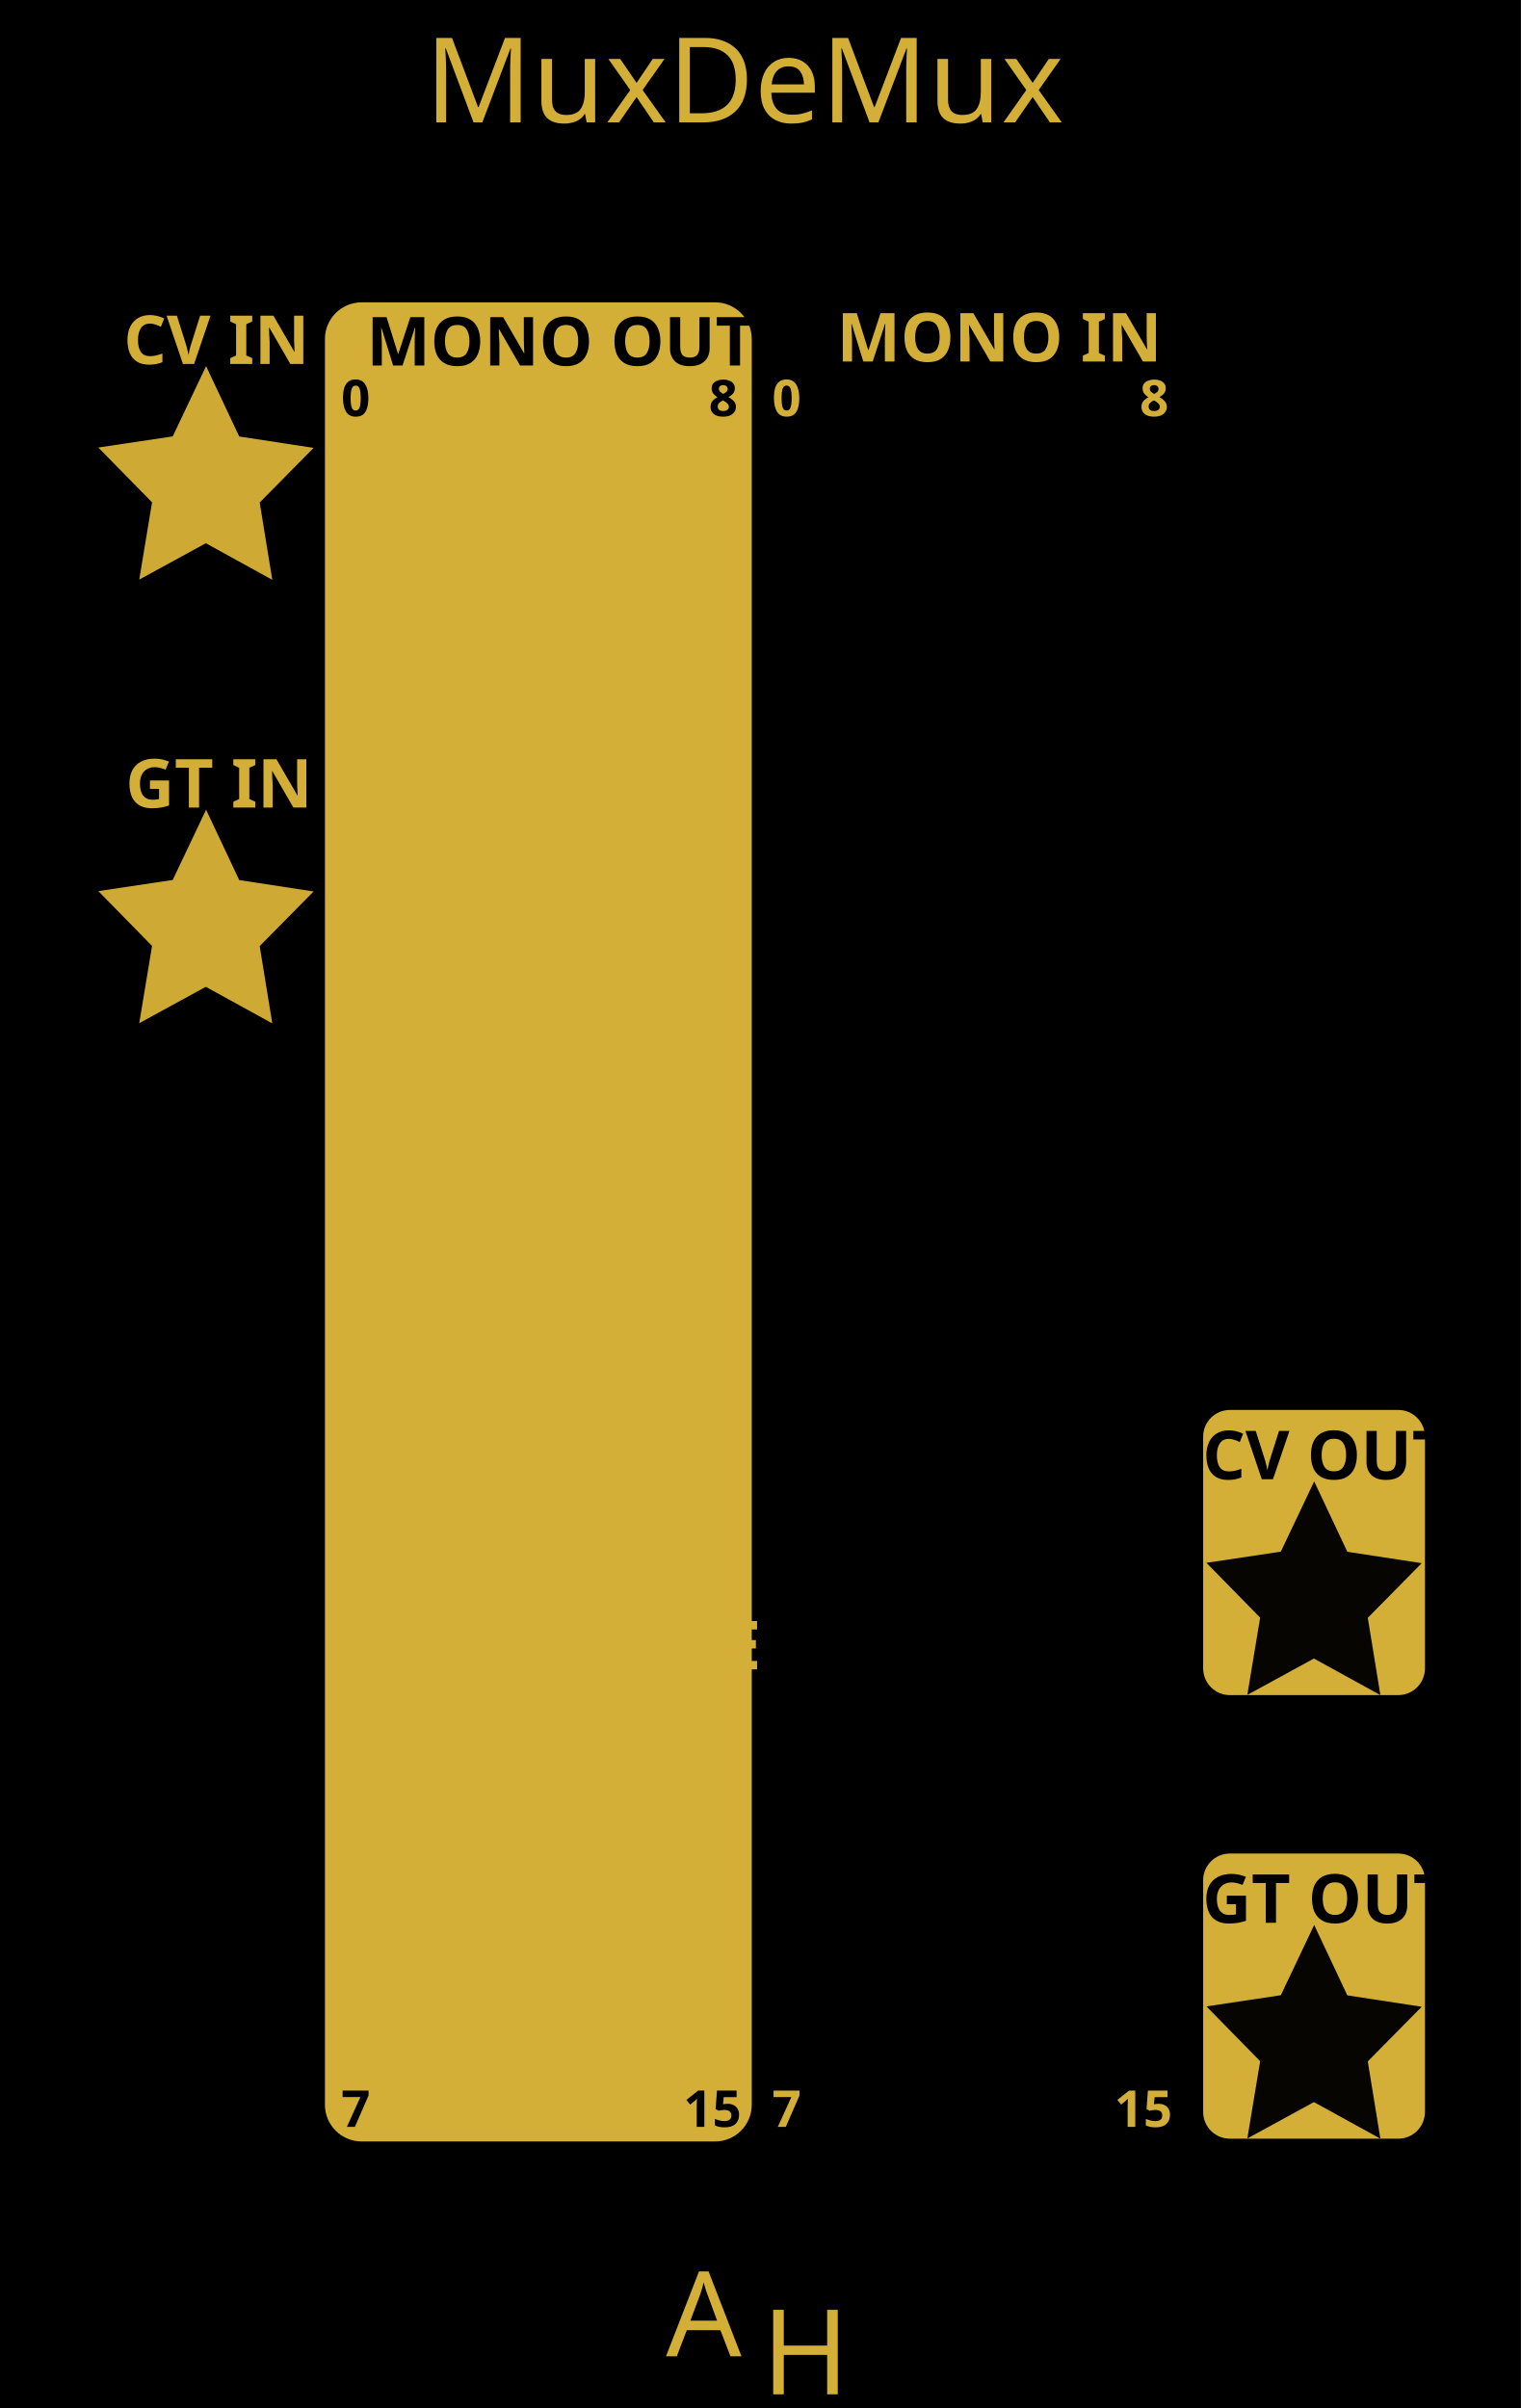
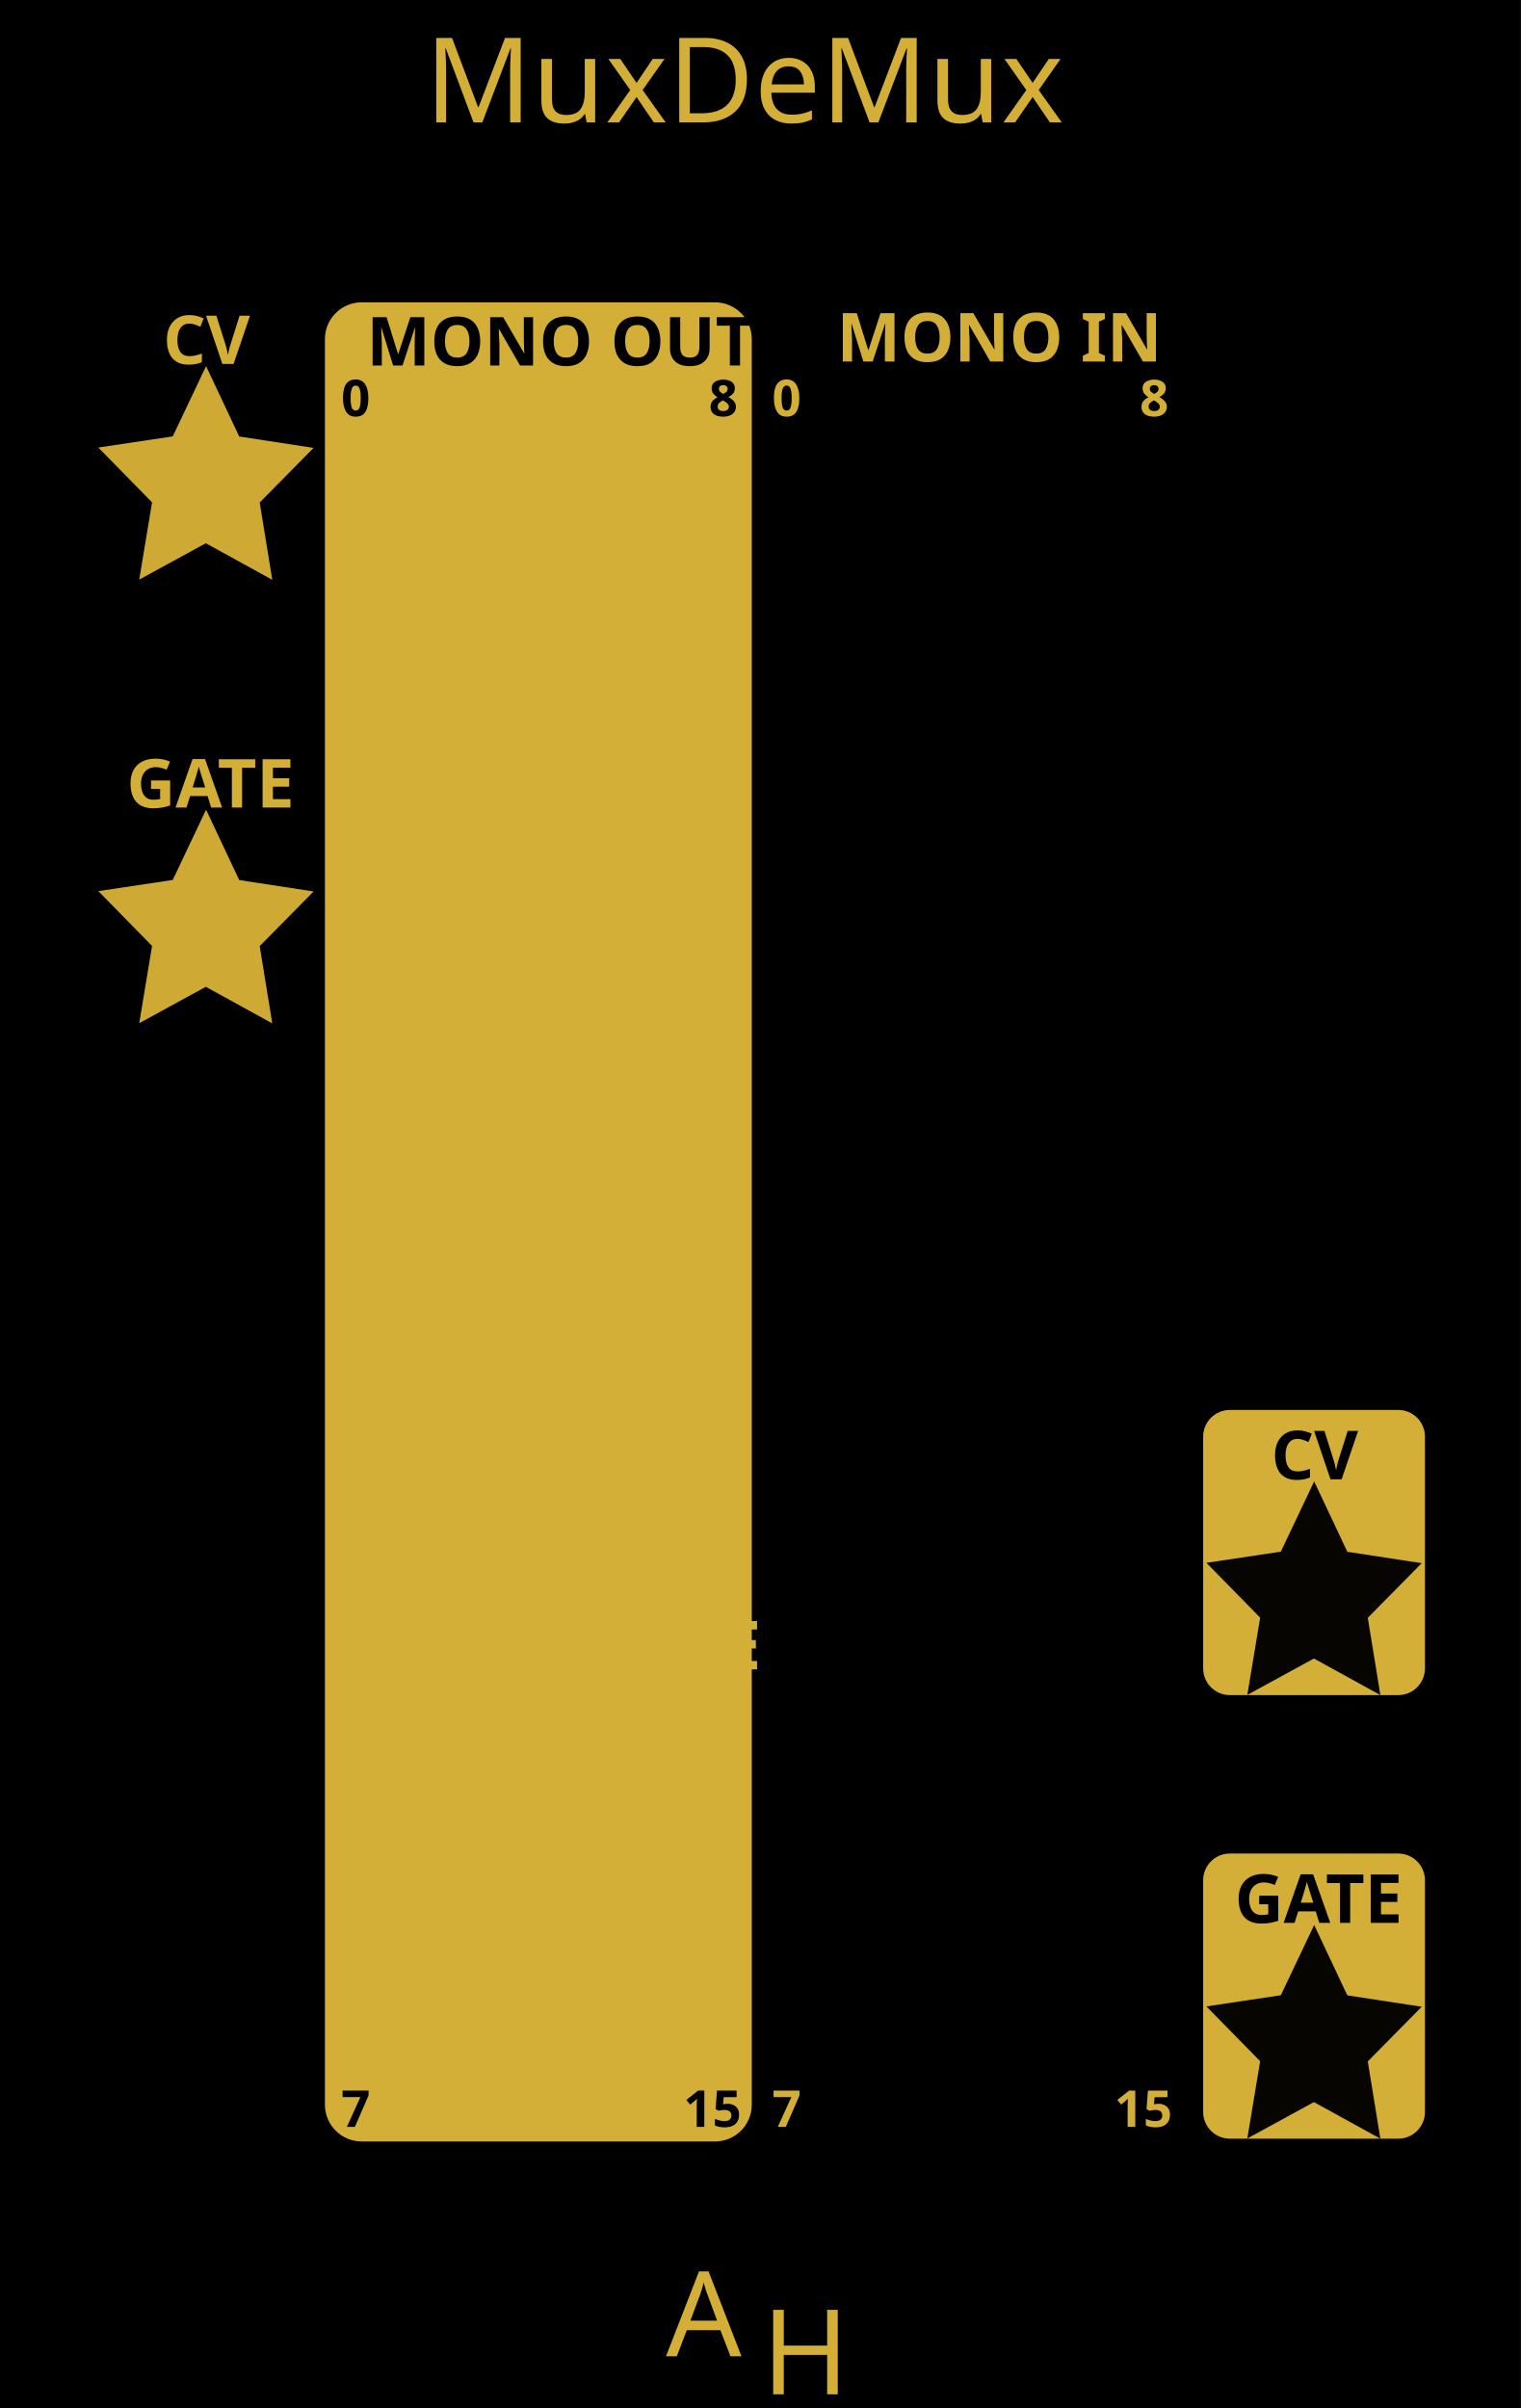
<svg xmlns="http://www.w3.org/2000/svg" xmlns:ns1="http://www.openswatchbook.org/uri/2009/osb" width="240" height="380" id="svg11791" version="1.1">
  <defs id="defs3">
    <marker orient="auto" refY="0" refX="0" id="DotM" style="overflow:visible">
      <path id="path4782" d="m -2.5,-1 c 0,2.76 -2.24,5 -5,5 -2.76,0 -5,-2.24 -5,-5 0,-2.76 2.24,-5 5,-5 2.76,0 5,2.24 5,5 z" style="fill-rule:evenodd;stroke:#000000;stroke-width:1pt" transform="matrix(0.4,0,0,0.4,2.96,0.4)" />
    </marker>
    <marker orient="auto" refY="0" refX="0" id="Arrow1Sstart" style="overflow:visible">
      <path id="path4730" d="M 0,0 5,-5 -12.5,0 5,5 Z" style="fill-rule:evenodd;stroke:#000000;stroke-width:1pt" transform="matrix(0.2,0,0,0.2,1.2,0)" />
    </marker>
    <marker orient="auto" refY="0" refX="0" id="Arrow2Mend" style="overflow:visible">
      <path id="path5158" style="fill-rule:evenodd;stroke-width:0.625;stroke-linejoin:round" d="M 8.719,4.034 -2.207,0.016 8.719,-4.002 c -1.745,2.372 -1.735,5.617 -6e-7,8.035 z" transform="scale(-0.6)" />
    </marker>
    <marker orient="auto" refY="0" refX="0" id="Arrow2Mstart" style="overflow:visible">
      <path id="path5155" style="fill-rule:evenodd;stroke-width:0.625;stroke-linejoin:round" d="M 8.719,4.034 -2.207,0.016 8.719,-4.002 c -1.745,2.372 -1.735,5.617 -6e-7,8.035 z" transform="scale(0.6)" />
    </marker>
    <marker orient="auto" refY="0" refX="0" id="Arrow1Mstart" style="overflow:visible">
      <path id="path6730" d="M 0,0 5,-5 -12.5,0 5,5 Z" style="fill-rule:evenodd;stroke:#000000;stroke-width:1pt" transform="matrix(0.4,0,0,0.4,4,0)" />
    </marker>
    <marker orient="auto" refY="0" refX="0" id="TriangleOutM" style="overflow:visible">
      <path id="path6869" d="M 5.77,0 -2.88,5 V -5 Z" style="fill-rule:evenodd;stroke:#000000;stroke-width:1pt" transform="scale(0.4)" />
    </marker>
    <marker orient="auto" refY="0" refX="0" id="TriangleOutS" style="overflow:visible">
      <path id="path6872" d="M 5.77,0 -2.88,5 V -5 Z" style="fill-rule:evenodd;stroke:#000000;stroke-width:1pt" transform="scale(0.2)" />
    </marker>
    <marker orient="auto" refY="0" refX="0" id="SquareL" style="overflow:visible">
      <path id="path7539" d="M -5,-5 V 5 H 5 V -5 Z" style="fill-rule:evenodd;stroke:#000000;stroke-width:1pt" transform="scale(0.8)" />
    </marker>
    <marker orient="auto" refY="0" refX="0" id="Arrow1Send" style="overflow:visible">
      <path id="path6739" d="M 0,0 5,-5 -12.5,0 5,5 Z" style="fill-rule:evenodd;stroke:#000000;stroke-width:1pt" transform="matrix(-0.2,0,0,-0.2,-1.2,0)" />
    </marker>
    <marker orient="auto" refY="0" refX="0" id="Arrow1Mend" style="overflow:visible">
      <path id="path6733" d="M 0,0 5,-5 -12.5,0 5,5 Z" style="fill-rule:evenodd;stroke:#000000;stroke-width:1pt" transform="matrix(-0.4,0,0,-0.4,-4,0)" />
    </marker>
    <marker orient="auto" refY="0" refX="0" id="Arrow1Lend" style="overflow:visible">
      <path id="path6727" d="M 0,0 5,-5 -12.5,0 5,5 Z" style="fill-rule:evenodd;stroke:#000000;stroke-width:1pt" transform="matrix(-0.8,0,0,-0.8,-10,0)" />
    </marker>
    <filter height="1" width="1" y="0" x="0" id="filter3998" style="color-interpolation-filters:sRGB">
      <feConvolveMatrix order="3 3" kernelMatrix="0 1 0 0 -2 0 0 1 0" in="SourceGraphic" divisor="1" targetX="1" targetY="1" preserveAlpha="true" result="result0" bias="0" id="feConvolveMatrix4000" />
    </filter>
    <filter height="1" width="1" y="0" x="0" id="filter3286" style="color-interpolation-filters:sRGB">
      <feFlood flood-color="rgb(128,128,128)" flood-opacity="0" result="result1" id="feFlood3288" />
      <feBlend result="result2" mode="normal" in2="SourceGraphic" id="feBlend3290" />
      <feComposite k4="0" k3="0" k1="0" result="result3" operator="arithmetic" k2="1" in2="SourceGraphic" id="feComposite3292" />
      <feComposite operator="in" in2="SourceGraphic" id="feComposite3294" />
    </filter>
    <clipPath clipPathUnits="userSpaceOnUse" id="clipPath6603">
      <path d="M 402,402 H 9515 V 13631 H 402 Z" id="path6605" style="clip-rule:evenodd" />
    </clipPath>
    <clipPath clipPathUnits="userSpaceOnUse" id="clipPath6613">
      <path d="M 402,402 H 9515 V 13631 H 402 Z" id="path6615" style="clip-rule:evenodd" />
    </clipPath>
    <clipPath clipPathUnits="userSpaceOnUse" id="clipPath6619">
      <path d="M 614,402 H 9303 V 6057 H 614 Z" id="path6621" style="clip-rule:evenodd" />
    </clipPath>
    <clipPath clipPathUnits="userSpaceOnUse" id="clipPath6290">
      <path d="M 402,402 H 9515 V 13631 H 402 Z" id="path6292" style="clip-rule:evenodd" />
    </clipPath>
    <clipPath clipPathUnits="userSpaceOnUse" id="clipPath6300">
      <path d="M 402,402 H 9515 V 13631 H 402 Z" id="path6302" style="clip-rule:evenodd" />
    </clipPath>
    <clipPath clipPathUnits="userSpaceOnUse" id="clipPath6306">
      <path d="M 614,402 H 9303 V 6655 H 614 Z" id="path6308" style="clip-rule:evenodd" />
    </clipPath>
    <clipPath clipPathUnits="userSpaceOnUse" id="clipPath5977">
      <path d="M 402,402 H 9515 V 13631 H 402 Z" id="path5979" style="clip-rule:evenodd" />
    </clipPath>
    <clipPath clipPathUnits="userSpaceOnUse" id="clipPath5987">
      <path d="M 402,402 H 9515 V 13631 H 402 Z" id="path5989" style="clip-rule:evenodd" />
    </clipPath>
    <clipPath clipPathUnits="userSpaceOnUse" id="clipPath5993">
      <path d="M 614,402 H 9303 V 6645 H 614 Z" id="path5995" style="clip-rule:evenodd" />
    </clipPath>
    <clipPath clipPathUnits="userSpaceOnUse" id="clipPath5664">
      <path d="M 402,402 H 9515 V 13631 H 402 Z" id="path5666" style="clip-rule:evenodd" />
    </clipPath>
    <clipPath clipPathUnits="userSpaceOnUse" id="clipPath5674">
      <path d="M 402,402 H 9515 V 13631 H 402 Z" id="path5676" style="clip-rule:evenodd" />
    </clipPath>
    <clipPath clipPathUnits="userSpaceOnUse" id="clipPath5680">
      <path d="M 614,402 H 9303 V 6655 H 614 Z" id="path5682" style="clip-rule:evenodd" />
    </clipPath>
    <clipPath clipPathUnits="userSpaceOnUse" id="clipPath5363">
      <path d="M 402,402 H 9515 V 13631 H 402 Z" id="path5365" style="clip-rule:evenodd" />
    </clipPath>
    <clipPath clipPathUnits="userSpaceOnUse" id="clipPath5373">
      <path d="M 402,402 H 9515 V 13631 H 402 Z" id="path5375" style="clip-rule:evenodd" />
    </clipPath>
    <clipPath clipPathUnits="userSpaceOnUse" id="clipPath5379">
      <path d="M 614,402 H 9303 V 6051 H 614 Z" id="path5381" style="clip-rule:evenodd" />
    </clipPath>
    <clipPath clipPathUnits="userSpaceOnUse" id="clipPath5062">
      <path d="M 402,402 H 9515 V 13631 H 402 Z" id="path5064" style="clip-rule:evenodd" />
    </clipPath>
    <clipPath clipPathUnits="userSpaceOnUse" id="clipPath5072">
      <path d="M 402,402 H 9515 V 13631 H 402 Z" id="path5074" style="clip-rule:evenodd" />
    </clipPath>
    <clipPath clipPathUnits="userSpaceOnUse" id="clipPath5078">
      <path d="M 614,402 H 9303 V 6051 H 614 Z" id="path5080" style="clip-rule:evenodd" />
    </clipPath>
    <clipPath clipPathUnits="userSpaceOnUse" id="clipPath4761">
      <path d="M 402,402 H 9515 V 13631 H 402 Z" id="path4763" style="clip-rule:evenodd" />
    </clipPath>
    <clipPath clipPathUnits="userSpaceOnUse" id="clipPath4771">
      <path d="M 402,402 H 9515 V 13631 H 402 Z" id="path4773" style="clip-rule:evenodd" />
    </clipPath>
    <clipPath clipPathUnits="userSpaceOnUse" id="clipPath4777">
      <path d="M 614,402 H 9303 V 6051 H 614 Z" id="path4779" style="clip-rule:evenodd" />
    </clipPath>
    <clipPath clipPathUnits="userSpaceOnUse" id="clipPath4159">
      <path d="M 402,402 H 9515 V 13631 H 402 Z" id="path4161" style="clip-rule:evenodd" />
    </clipPath>
    <clipPath clipPathUnits="userSpaceOnUse" id="clipPath4169">
      <path d="M 402,402 H 9515 V 13631 H 402 Z" id="path4171" style="clip-rule:evenodd" />
    </clipPath>
    <clipPath clipPathUnits="userSpaceOnUse" id="clipPath4175">
      <path d="M 614,402 H 9303 V 6051 H 614 Z" id="path4177" style="clip-rule:evenodd" />
    </clipPath>
    <linearGradient ns1:paint="solid" id="linearGradient8170">
      <stop id="stop8172" offset="0" style="stop-color:#000000;stop-opacity:1;" />
    </linearGradient>
    <filter height="1" width="1" y="0" x="0" id="filter3998-0" style="color-interpolation-filters:sRGB">
      <feConvolveMatrix order="3 3" kernelMatrix="0 1 0 0 -2 0 0 1 0" in="SourceGraphic" divisor="1" targetX="1" targetY="1" preserveAlpha="true" result="result0" bias="0" id="feConvolveMatrix4000-2" />
    </filter>
    <filter height="1" width="1" y="0" x="0" id="filter3286-2" style="color-interpolation-filters:sRGB">
      <feFlood flood-color="rgb(128,128,128)" flood-opacity="0" result="result1" id="feFlood3288-2" />
      <feBlend result="result2" mode="normal" in2="SourceGraphic" id="feBlend3290-7" />
      <feComposite k4="0" k3="0" k1="0" result="result3" operator="arithmetic" k2="1" in2="SourceGraphic" id="feComposite3292-9" />
      <feComposite operator="in" in2="SourceGraphic" id="feComposite3294-7" />
    </filter>
    <clipPath clipPathUnits="userSpaceOnUse" id="clipPath6603-6">
      <path d="M 402,402 H 9515 V 13631 H 402 Z" id="path6605-9" style="clip-rule:evenodd" />
    </clipPath>
    <clipPath clipPathUnits="userSpaceOnUse" id="clipPath6613-4">
      <path d="M 402,402 H 9515 V 13631 H 402 Z" id="path6615-8" style="clip-rule:evenodd" />
    </clipPath>
    <clipPath clipPathUnits="userSpaceOnUse" id="clipPath6619-1">
      <path d="M 614,402 H 9303 V 6057 H 614 Z" id="path6621-7" style="clip-rule:evenodd" />
    </clipPath>
    <clipPath clipPathUnits="userSpaceOnUse" id="clipPath6290-7">
      <path d="M 402,402 H 9515 V 13631 H 402 Z" id="path6292-5" style="clip-rule:evenodd" />
    </clipPath>
    <clipPath clipPathUnits="userSpaceOnUse" id="clipPath6300-0">
      <path d="M 402,402 H 9515 V 13631 H 402 Z" id="path6302-9" style="clip-rule:evenodd" />
    </clipPath>
    <clipPath clipPathUnits="userSpaceOnUse" id="clipPath6306-6">
      <path d="M 614,402 H 9303 V 6655 H 614 Z" id="path6308-7" style="clip-rule:evenodd" />
    </clipPath>
    <clipPath clipPathUnits="userSpaceOnUse" id="clipPath5977-5">
      <path d="M 402,402 H 9515 V 13631 H 402 Z" id="path5979-9" style="clip-rule:evenodd" />
    </clipPath>
    <clipPath clipPathUnits="userSpaceOnUse" id="clipPath5987-8">
      <path d="M 402,402 H 9515 V 13631 H 402 Z" id="path5989-4" style="clip-rule:evenodd" />
    </clipPath>
    <clipPath clipPathUnits="userSpaceOnUse" id="clipPath5993-8">
      <path d="M 614,402 H 9303 V 6645 H 614 Z" id="path5995-7" style="clip-rule:evenodd" />
    </clipPath>
    <clipPath clipPathUnits="userSpaceOnUse" id="clipPath5664-9">
      <path d="M 402,402 H 9515 V 13631 H 402 Z" id="path5666-9" style="clip-rule:evenodd" />
    </clipPath>
    <clipPath clipPathUnits="userSpaceOnUse" id="clipPath5674-5">
      <path d="M 402,402 H 9515 V 13631 H 402 Z" id="path5676-5" style="clip-rule:evenodd" />
    </clipPath>
    <clipPath clipPathUnits="userSpaceOnUse" id="clipPath5680-8">
      <path d="M 614,402 H 9303 V 6655 H 614 Z" id="path5682-9" style="clip-rule:evenodd" />
    </clipPath>
    <clipPath clipPathUnits="userSpaceOnUse" id="clipPath5363-3">
      <path d="M 402,402 H 9515 V 13631 H 402 Z" id="path5365-2" style="clip-rule:evenodd" />
    </clipPath>
    <clipPath clipPathUnits="userSpaceOnUse" id="clipPath5373-7">
      <path d="M 402,402 H 9515 V 13631 H 402 Z" id="path5375-5" style="clip-rule:evenodd" />
    </clipPath>
    <clipPath clipPathUnits="userSpaceOnUse" id="clipPath5379-4">
      <path d="M 614,402 H 9303 V 6051 H 614 Z" id="path5381-8" style="clip-rule:evenodd" />
    </clipPath>
    <clipPath clipPathUnits="userSpaceOnUse" id="clipPath5062-2">
      <path d="M 402,402 H 9515 V 13631 H 402 Z" id="path5064-2" style="clip-rule:evenodd" />
    </clipPath>
    <clipPath clipPathUnits="userSpaceOnUse" id="clipPath5072-4">
      <path d="M 402,402 H 9515 V 13631 H 402 Z" id="path5074-9" style="clip-rule:evenodd" />
    </clipPath>
    <clipPath clipPathUnits="userSpaceOnUse" id="clipPath5078-8">
      <path d="M 614,402 H 9303 V 6051 H 614 Z" id="path5080-7" style="clip-rule:evenodd" />
    </clipPath>
    <clipPath clipPathUnits="userSpaceOnUse" id="clipPath4761-5">
      <path d="M 402,402 H 9515 V 13631 H 402 Z" id="path4763-2" style="clip-rule:evenodd" />
    </clipPath>
    <clipPath clipPathUnits="userSpaceOnUse" id="clipPath4771-1">
      <path d="M 402,402 H 9515 V 13631 H 402 Z" id="path4773-7" style="clip-rule:evenodd" />
    </clipPath>
    <clipPath clipPathUnits="userSpaceOnUse" id="clipPath4777-0">
      <path d="M 614,402 H 9303 V 6051 H 614 Z" id="path4779-9" style="clip-rule:evenodd" />
    </clipPath>
    <clipPath clipPathUnits="userSpaceOnUse" id="clipPath4159-1">
      <path d="M 402,402 H 9515 V 13631 H 402 Z" id="path4161-2" style="clip-rule:evenodd" />
    </clipPath>
    <clipPath clipPathUnits="userSpaceOnUse" id="clipPath4169-5">
      <path d="M 402,402 H 9515 V 13631 H 402 Z" id="path4171-5" style="clip-rule:evenodd" />
    </clipPath>
    <clipPath clipPathUnits="userSpaceOnUse" id="clipPath4175-8">
      <path d="M 614,402 H 9303 V 6051 H 614 Z" id="path4177-8" style="clip-rule:evenodd" />
    </clipPath>
    <linearGradient ns1:paint="solid" id="linearGradient8170-5">
      <stop id="stop8172-0" offset="0" style="stop-color:#000000;stop-opacity:1;" />
    </linearGradient>
    <clipPath id="clip89">
      <rect id="rect4864" height="19" width="18" x="0" y="0" />
    </clipPath>
    <clipPath id="clip90">
      <path id="path4861" d="m 0.898,0.129 h 16.25 v 17.883 h -16.25 z m 0,0" />
    </clipPath>
    <mask id="mask44">
      <g transform="matrix(0.2645833,0,0,0.2645833,89.35879,128.5777)" id="g4858" style="filter:url(#alpha)">
        <rect id="rect4856" style="fill:#000000;fill-opacity:0.15;stroke:none" height="3351.5" width="3052.87" y="0" x="0" />
      </g>
    </mask>
    <filter height="1" width="1" y="0" x="0" filterUnits="objectBoundingBox" id="alpha">
      <feColorMatrix id="feColorMatrix4149" values="0 0 0 0 1 0 0 0 0 1 0 0 0 0 1 0 0 0 1 0" in="SourceGraphic" type="matrix" />
    </filter>
    <clipPath id="clipPath17821">
      <rect id="rect17819" height="19" width="18" x="0" y="0" />
    </clipPath>
    <clipPath id="clipPath17825">
      <path id="path17823" d="m 0.898,0.129 h 16.25 v 17.883 h -16.25 z m 0,0" />
    </clipPath>
    <clipPath id="clip87">
      <rect id="rect4848" height="26" width="24" x="0" y="0" />
    </clipPath>
    <clipPath id="clip88">
      <path id="path4845" d="m 0.684,0.922 h 22.68 v 24.938 H 0.684 Z m 0,0" />
    </clipPath>
    <mask id="mask43">
      <g transform="matrix(0.2645833,0,0,0.2645833,89.35879,128.5777)" id="g4842" style="filter:url(#alpha)">
        <rect id="rect4840" style="fill:#000000;fill-opacity:0.15;stroke:none" height="3351.5" width="3052.87" y="0" x="0" />
      </g>
    </mask>
    <filter height="1" width="1" y="0" x="0" filterUnits="objectBoundingBox" id="filter17836">
      <feColorMatrix id="feColorMatrix17834" values="0 0 0 0 1 0 0 0 0 1 0 0 0 0 1 0 0 0 1 0" in="SourceGraphic" type="matrix" />
    </filter>
    <clipPath id="clipPath17840">
      <rect id="rect17838" height="26" width="24" x="0" y="0" />
    </clipPath>
    <clipPath id="clipPath17844">
      <path id="path17842" d="m 0.684,0.922 h 22.68 v 24.938 H 0.684 Z m 0,0" />
    </clipPath>
  </defs>
  <g id="layer2" style="display:inline" transform="translate(0.01175524,-74.38676)">
    <rect style="fill:#000000;fill-opacity:1;stroke-width:16.21" id="rect7953" width="240" height="380" x="-0.012" y="74.387" ry="0" />
    <g style="font-style:normal;font-variant:normal;font-weight:bold;font-stretch:condensed;font-size:24px;line-height:125%;font-family:Miso;-inkscape-font-specification:'Miso Bold Condensed';letter-spacing:-0.06px;word-spacing:0px;fill:#000000;fill-opacity:1;stroke:none" id="text4395" transform="matrix(0.8346288,0,0,0.8346288,-0.00194398,75.14247)" />
    <g transform="matrix(0.8346288,0,0,0.8346288,-0.00194398,76.32542)" style="font-style:normal;font-variant:normal;font-weight:normal;font-stretch:normal;font-size:16px;line-height:125%;font-family:Nasalization;-inkscape-font-specification:Nasalization;letter-spacing:0px;word-spacing:0px;fill:#000000;fill-opacity:1;stroke:none" id="text20106" />
    <g style="font-style:normal;font-variant:normal;font-weight:bold;font-stretch:condensed;font-size:14px;line-height:125%;font-family:Miso;-inkscape-font-specification:'Miso Bold Condensed';letter-spacing:-0.06px;word-spacing:0px;fill:#000000;fill-opacity:1;stroke:none" id="flowRoot7367" transform="matrix(0.8346288,0,0,0.8346288,-0.00194398,75.14247)" />
    <g transform="matrix(0.8346288,0,0,0.8346288,-0.00194398,76.32542)" style="font-style:normal;font-variant:normal;font-weight:bold;font-stretch:condensed;font-size:14px;line-height:125%;font-family:Miso;-inkscape-font-specification:'Miso Bold Condensed';letter-spacing:0px;word-spacing:0px;fill:#000000;fill-opacity:1;stroke:none" id="text10240" />
    <g style="display:inline;fill:#ffffff;fill-opacity:1" transform="matrix(0.8346288,0,0,0.8346288,-34.48847,235.1078)" id="g4020" />
    <text id="text7961" y="93.702" x="67.019" style="font-style:normal;font-weight:normal;font-size:40px;line-height:1.25;font-family:sans-serif;letter-spacing:0px;word-spacing:0px;fill:#d4af37;fill-opacity:1;stroke:none" xml:space="preserve">
      <tspan style="font-style:normal;font-variant:normal;font-weight:normal;font-stretch:normal;font-size:18.667px;font-family:'Cooper Black';-inkscape-font-specification:'Cooper Black, Normal';font-variant-ligatures:normal;font-variant-caps:normal;font-variant-numeric:normal;font-feature-settings:normal;text-align:start;writing-mode:lr-tb;text-anchor:start;fill:#d4af37;fill-opacity:1" y="93.702" x="67.019" id="tspan7959">MuxDeMux</tspan>
    </text>
    <text xml:space="preserve" style="font-style:normal;font-weight:normal;font-size:40px;line-height:1.25;font-family:sans-serif;letter-spacing:0px;word-spacing:0px;fill:#000000;fill-opacity:1;stroke:none" x="112.307" y="441.102" id="text6045">
      <tspan id="tspan6043" x="112.307" y="477.595" />
    </text>
    <g id="g6059" transform="translate(-0.8833256,1.500498)">
      <text id="text6049" y="444.725" x="105.966" style="font-style:normal;font-weight:normal;font-size:40px;line-height:1.25;font-family:sans-serif;letter-spacing:0px;word-spacing:0px;fill:#000000;fill-opacity:1;stroke:none" xml:space="preserve">
        <tspan style="font-style:normal;font-variant:normal;font-weight:normal;font-stretch:normal;font-size:18.667px;font-family:'Cooper Black';-inkscape-font-specification:'Cooper Black, Normal';font-variant-ligatures:normal;font-variant-caps:normal;font-variant-numeric:normal;font-feature-settings:normal;text-align:start;writing-mode:lr-tb;text-anchor:start;fill:#d4af37;fill-opacity:1" y="444.725" x="105.966" id="tspan6047">A</tspan>
      </text>
      <text xml:space="preserve" style="font-style:normal;font-weight:normal;font-size:40px;line-height:1.25;font-family:sans-serif;letter-spacing:0px;word-spacing:0px;fill:#000000;fill-opacity:1;stroke:none" x="121.066" y="450.725" id="text6053">
        <tspan id="tspan6051" x="121.066" y="450.725" style="font-style:normal;font-variant:normal;font-weight:normal;font-stretch:normal;font-size:18.667px;font-family:'Cooper Black';-inkscape-font-specification:'Cooper Black, Normal';font-variant-ligatures:normal;font-variant-caps:normal;font-variant-numeric:normal;font-feature-settings:normal;text-align:start;writing-mode:lr-tb;text-anchor:start;fill:#d4af37;fill-opacity:1">H</tspan>
      </text>
    </g>
    <text xml:space="preserve" style="font-style:normal;font-variant:normal;font-weight:normal;font-stretch:normal;font-size:40px;line-height:1.25;font-family:Eurostile;-inkscape-font-specification:Eurostile;letter-spacing:0px;word-spacing:0px;fill:#000000;fill-opacity:1;stroke:none" x="-101.724" y="196.235" id="text18936">
      <tspan id="tspan18934" x="-101.724" y="231.995" />
    </text>
    <text xml:space="preserve" style="font-style:normal;font-weight:normal;font-size:37.333px;line-height:1.25;font-family:sans-serif;letter-spacing:0px;word-spacing:0px;fill:#d4af37;fill-opacity:1;stroke:none" x="40.735" y="207.953" id="text22752">
      <tspan id="tspan22750" x="40.735" y="242.013" />
    </text>
    <text xml:space="preserve" style="font-style:normal;font-weight:normal;font-size:37.333px;line-height:1.25;font-family:sans-serif;letter-spacing:0px;word-spacing:0px;fill:#000000;fill-opacity:1;stroke:none" x="70.716" y="348.295" id="text22756">
      <tspan id="tspan22754" x="70.716" y="382.355" style="fill:#d4af37;fill-opacity:1" />
    </text>
    <flowRoot xml:space="preserve" id="flowRoot1122" style="fill:black;fill-opacity:1;stroke:none;font-family:sans-serif;font-style:normal;font-weight:normal;font-size:37.333px;line-height:1.25;letter-spacing:0px;word-spacing:0px">
      <flowRegion id="flowRegion1124">
        <rect id="rect1126" width="366.836" height="465.127" x="-64.503" y="-35.543" />
      </flowRegion>
      <flowPara id="flowPara1128" />
    </flowRoot>
    <text id="text10558" y="337.824" x="87.663" style="font-style:normal;font-weight:normal;font-size:40px;line-height:1.25;font-family:sans-serif;letter-spacing:0px;word-spacing:0px;display:inline;fill:#d4af37;fill-opacity:1;stroke:none" xml:space="preserve">
      <tspan style="font-style:normal;font-variant:normal;font-weight:bold;font-stretch:normal;font-size:10.667px;font-family:Eurostile;-inkscape-font-specification:'Eurostile, Bold';font-variant-ligatures:normal;font-variant-caps:normal;font-variant-numeric:normal;font-feature-settings:normal;text-align:start;writing-mode:lr-tb;text-anchor:start;fill:#d4af37;fill-opacity:1" y="337.824" x="87.663" id="tspan10556">MODE</tspan>
    </text>
    <text xml:space="preserve" style="font-style:normal;font-weight:normal;font-size:40px;line-height:1.25;font-family:sans-serif;letter-spacing:0px;word-spacing:0px;display:inline;fill:#d4af37;fill-opacity:1;stroke:none" x="132.029" y="131.435" id="text1150">
      <tspan id="tspan1148" x="132.029" y="131.435" style="font-style:normal;font-variant:normal;font-weight:bold;font-stretch:normal;font-size:10.667px;font-family:Eurostile;-inkscape-font-specification:'Eurostile, Bold';font-variant-ligatures:normal;font-variant-caps:normal;font-variant-numeric:normal;font-feature-settings:normal;text-align:start;writing-mode:lr-tb;text-anchor:start;fill:#d4af37;fill-opacity:1">MONO IN</tspan>
    </text>
-     <g id="g2246" transform="translate(0,-0.1429993)">
-       <rect transform="scale(1,-1)" ry="4.219" y="-412.03" x="189.841" height="45" width="35" id="rect10536" style="display:inline;fill:#d4af37;fill-opacity:1;stroke-width:0.785" />
-       <text xml:space="preserve" style="font-style:normal;font-weight:normal;font-size:40px;line-height:1.25;font-family:sans-serif;letter-spacing:0px;word-spacing:0px;display:inline;fill:#000000;fill-opacity:1;stroke:none" x="189.724" y="377.967" id="text10544">
-         <tspan id="tspan10542" x="189.724" y="377.967" style="font-style:normal;font-variant:normal;font-weight:bold;font-stretch:normal;font-size:10.667px;font-family:Eurostile;-inkscape-font-specification:'Eurostile, Bold';font-variant-ligatures:normal;font-variant-caps:normal;font-variant-numeric:normal;font-feature-settings:normal;text-align:start;writing-mode:lr-tb;text-anchor:start;fill:#000000;fill-opacity:1">GT OUT</tspan>
-       </text>
-       <path transform="matrix(1.080672,0.5766521,-0.552785,1.127332,270.0639,84.87143)" d="m 76.627,232.541 -3.138,9.254 5.844,7.831 -9.77,-0.125 -5.642,7.978 -2.9,-9.331 -9.331,-2.9 7.978,-5.642 -0.125,-9.77 7.831,5.844 z" id="path1433" style="display:inline;opacity:0.97;fill:#000000;fill-opacity:1;stroke:none;stroke-width:0.5;stroke-miterlimit:4;stroke-dasharray:none;stroke-opacity:1" />
-     </g>
-     <g id="g2234" transform="translate(-0.7579997,-0.07400465)">
-       <rect style="display:inline;fill:#000000;fill-opacity:1;stroke-width:0.785" id="rect10546" width="35" height="45" x="15.746" y="-165.961" ry="4.219" transform="scale(1,-1)" />
-       <text id="text10554" y="131.898" x="20.236" style="font-style:normal;font-weight:normal;font-size:40px;line-height:1.25;font-family:sans-serif;letter-spacing:0px;word-spacing:0px;display:inline;fill:#d4af37;fill-opacity:1;stroke:none" xml:space="preserve">
-         <tspan style="font-style:normal;font-variant:normal;font-weight:bold;font-stretch:normal;font-size:10.667px;font-family:Eurostile;-inkscape-font-specification:'Eurostile, Bold';font-variant-ligatures:normal;font-variant-caps:normal;font-variant-numeric:normal;font-feature-settings:normal;text-align:start;writing-mode:lr-tb;text-anchor:start;fill:#d4af37;fill-opacity:1" y="131.898" x="20.236" id="tspan10552">CV IN</tspan>
-       </text>
-       <path style="display:inline;opacity:0.97;fill:#d4af37;fill-opacity:1;stroke:none;stroke-width:0.5;stroke-miterlimit:4;stroke-dasharray:none;stroke-opacity:1" id="path8938" d="m 76.627,232.541 -3.138,9.254 5.844,7.831 -9.77,-0.125 -5.642,7.978 -2.9,-9.331 -9.331,-2.9 7.978,-5.642 -0.125,-9.77 7.831,5.844 z" transform="matrix(1.080672,0.5766521,-0.552785,1.127332,95.96886,-161.1976)" />
-     </g>
+     <rect style="display:inline;fill:#d4af37;fill-opacity:1;stroke-width:0.785" id="rect10536" width="35" height="45" x="189.841" y="-411.887" ry="4.219" transform="scale(1,-1)" />
+     <text id="text10544" y="377.824" x="194.815" style="font-style:normal;font-weight:normal;font-size:40px;line-height:1.25;font-family:sans-serif;letter-spacing:0px;word-spacing:0px;display:inline;fill:#000000;fill-opacity:1;stroke:none" xml:space="preserve">
+       <tspan style="font-style:normal;font-variant:normal;font-weight:bold;font-stretch:normal;font-size:10.667px;font-family:Eurostile;-inkscape-font-specification:'Eurostile, Bold';font-variant-ligatures:normal;font-variant-caps:normal;font-variant-numeric:normal;font-feature-settings:normal;text-align:start;writing-mode:lr-tb;text-anchor:start;fill:#000000;fill-opacity:1" y="377.824" x="194.815" id="tspan10542">GATE</tspan>
+     </text>
+     <path style="display:inline;opacity:0.97;fill:#000000;fill-opacity:1;stroke:none;stroke-width:0.5;stroke-miterlimit:4;stroke-dasharray:none;stroke-opacity:1" id="path1433" d="m 76.627,232.541 -3.138,9.254 5.844,7.831 -9.77,-0.125 -5.642,7.978 -2.9,-9.331 -9.331,-2.9 7.978,-5.642 -0.125,-9.77 7.831,5.844 z" transform="matrix(1.080672,0.5766521,-0.552785,1.127332,270.0639,84.72843)" />
+     <rect transform="scale(1,-1)" ry="4.219" y="-165.887" x="14.988" height="45" width="35" id="rect10546" style="display:inline;fill:#000000;fill-opacity:1;stroke-width:0.785" />
+     <text xml:space="preserve" style="font-style:normal;font-weight:normal;font-size:40px;line-height:1.25;font-family:sans-serif;letter-spacing:0px;word-spacing:0px;display:inline;fill:#d4af37;fill-opacity:1;stroke:none" x="25.704" y="131.824" id="text10554">
+       <tspan id="tspan10552" x="25.704" y="131.824" style="font-style:normal;font-variant:normal;font-weight:bold;font-stretch:normal;font-size:10.667px;font-family:Eurostile;-inkscape-font-specification:'Eurostile, Bold';font-variant-ligatures:normal;font-variant-caps:normal;font-variant-numeric:normal;font-feature-settings:normal;text-align:start;writing-mode:lr-tb;text-anchor:start;fill:#d4af37;fill-opacity:1">CV</tspan>
+     </text>
+     <path transform="matrix(1.080672,0.5766521,-0.552785,1.127332,95.21086,-161.2716)" d="m 76.627,232.541 -3.138,9.254 5.844,7.831 -9.77,-0.125 -5.642,7.978 -2.9,-9.331 -9.331,-2.9 7.978,-5.642 -0.125,-9.77 7.831,5.844 z" id="path8938" style="display:inline;opacity:0.97;fill:#d4af37;fill-opacity:1;stroke:none;stroke-width:0.5;stroke-miterlimit:4;stroke-dasharray:none;stroke-opacity:1" />
    <rect transform="scale(1,-1)" ry="5.799" y="-412.325" x="51.26" height="290.228" width="67.355" id="rect1115" style="fill:#d4af37;fill-opacity:1;stroke-width:2.766" />
    <text xml:space="preserve" style="font-style:normal;font-weight:normal;font-size:40px;line-height:1.25;font-family:sans-serif;letter-spacing:0px;word-spacing:0px;display:inline;fill:#000000;fill-opacity:1;stroke:none" x="57.833" y="132.064" id="text1150-2">
      <tspan id="tspan1148-0" x="57.833" y="132.064" style="font-style:normal;font-variant:normal;font-weight:bold;font-stretch:normal;font-size:10.667px;font-family:Eurostile;-inkscape-font-specification:'Eurostile, Bold';font-variant-ligatures:normal;font-variant-caps:normal;font-variant-numeric:normal;font-feature-settings:normal;text-align:start;writing-mode:lr-tb;text-anchor:start;fill:#000000;fill-opacity:1">MONO OUT</tspan>
    </text>
    <text id="text1106" y="140.064" x="53.833" style="font-style:normal;font-weight:normal;font-size:40px;line-height:1.25;font-family:sans-serif;letter-spacing:0px;word-spacing:0px;display:inline;fill:#000000;fill-opacity:1;stroke:none" xml:space="preserve">
      <tspan style="font-style:normal;font-variant:normal;font-weight:bold;font-stretch:normal;font-size:8px;font-family:Eurostile;-inkscape-font-specification:'Eurostile, Bold';font-variant-ligatures:normal;font-variant-caps:normal;font-variant-numeric:normal;font-feature-settings:normal;text-align:start;writing-mode:lr-tb;text-anchor:start;fill:#000000;fill-opacity:1" y="140.064" x="53.833" id="tspan1104">0</tspan>
    </text>
    <text xml:space="preserve" style="font-style:normal;font-weight:normal;font-size:40px;line-height:1.25;font-family:sans-serif;letter-spacing:0px;word-spacing:0px;display:inline;fill:#000000;fill-opacity:1;stroke:none" x="53.833" y="410.022" id="text1110">
      <tspan id="tspan1108" x="53.833" y="410.022" style="font-style:normal;font-variant:normal;font-weight:bold;font-stretch:normal;font-size:8px;font-family:Eurostile;-inkscape-font-specification:'Eurostile, Bold';font-variant-ligatures:normal;font-variant-caps:normal;font-variant-numeric:normal;font-feature-settings:normal;text-align:start;writing-mode:lr-tb;text-anchor:start;fill:#000000;fill-opacity:1">7</tspan>
    </text>
    <text xml:space="preserve" style="font-style:normal;font-weight:normal;font-size:40px;line-height:1.25;font-family:sans-serif;letter-spacing:0px;word-spacing:0px;display:inline;fill:#000000;fill-opacity:1;stroke:none" x="111.833" y="140.064" id="text1114">
      <tspan id="tspan1112" x="111.833" y="140.064" style="font-style:normal;font-variant:normal;font-weight:bold;font-stretch:normal;font-size:8px;font-family:Eurostile;-inkscape-font-specification:'Eurostile, Bold';font-variant-ligatures:normal;font-variant-caps:normal;font-variant-numeric:normal;font-feature-settings:normal;text-align:start;writing-mode:lr-tb;text-anchor:start;fill:#000000;fill-opacity:1">8</tspan>
    </text>
    <text id="text1118" y="410.022" x="107.833" style="font-style:normal;font-weight:normal;font-size:40px;line-height:1.25;font-family:sans-serif;letter-spacing:0px;word-spacing:0px;display:inline;fill:#000000;fill-opacity:1;stroke:none" xml:space="preserve">
      <tspan style="font-style:normal;font-variant:normal;font-weight:bold;font-stretch:normal;font-size:8px;font-family:Eurostile;-inkscape-font-specification:'Eurostile, Bold';font-variant-ligatures:normal;font-variant-caps:normal;font-variant-numeric:normal;font-feature-settings:normal;text-align:start;writing-mode:lr-tb;text-anchor:start;fill:#000000;fill-opacity:1" y="410.022" x="107.833" id="tspan1116">15</tspan>
    </text>
    <text xml:space="preserve" style="font-style:normal;font-weight:normal;font-size:40px;line-height:1.25;font-family:sans-serif;letter-spacing:0px;word-spacing:0px;display:inline;fill:#d4af37;fill-opacity:1;stroke:none;" x="121.833" y="140.064" id="text1122">
      <tspan id="tspan1120" x="121.833" y="140.064" style="font-style:normal;font-variant:normal;font-weight:bold;font-stretch:normal;font-size:8px;font-family:Eurostile;-inkscape-font-specification:'Eurostile, Bold';font-variant-ligatures:normal;font-variant-caps:normal;font-variant-numeric:normal;font-feature-settings:normal;text-align:start;writing-mode:lr-tb;text-anchor:start;fill:#d4af37;fill-opacity:1;">0</tspan>
    </text>
    <text id="text1126" y="410.022" x="121.833" style="font-style:normal;font-weight:normal;font-size:40px;line-height:1.25;font-family:sans-serif;letter-spacing:0px;word-spacing:0px;display:inline;fill:#d4af37;fill-opacity:1;stroke:none" xml:space="preserve">
      <tspan style="font-style:normal;font-variant:normal;font-weight:bold;font-stretch:normal;font-size:8px;font-family:Eurostile;-inkscape-font-specification:'Eurostile, Bold';font-variant-ligatures:normal;font-variant-caps:normal;font-variant-numeric:normal;font-feature-settings:normal;text-align:start;writing-mode:lr-tb;text-anchor:start;fill:#d4af37;fill-opacity:1" y="410.022" x="121.833" id="tspan1124">7</tspan>
    </text>
    <text id="text1130" y="140.064" x="179.833" style="font-style:normal;font-weight:normal;font-size:40px;line-height:1.25;font-family:sans-serif;letter-spacing:0px;word-spacing:0px;display:inline;fill:#d4af37;fill-opacity:1;stroke:none;" xml:space="preserve">
      <tspan style="font-style:normal;font-variant:normal;font-weight:bold;font-stretch:normal;font-size:8px;font-family:Eurostile;-inkscape-font-specification:'Eurostile, Bold';font-variant-ligatures:normal;font-variant-caps:normal;font-variant-numeric:normal;font-feature-settings:normal;text-align:start;writing-mode:lr-tb;text-anchor:start;fill:#d4af37;fill-opacity:1;" y="140.064" x="179.833" id="tspan1128">8</tspan>
    </text>
    <text xml:space="preserve" style="font-style:normal;font-weight:normal;font-size:40px;line-height:1.25;font-family:sans-serif;letter-spacing:0px;word-spacing:0px;display:inline;fill:#d4af37;fill-opacity:1;stroke:none" x="175.833" y="410.022" id="text1134">
      <tspan id="tspan1132" x="175.833" y="410.022" style="font-style:normal;font-variant:normal;font-weight:bold;font-stretch:normal;font-size:8px;font-family:Eurostile;-inkscape-font-specification:'Eurostile, Bold';font-variant-ligatures:normal;font-variant-caps:normal;font-variant-numeric:normal;font-feature-settings:normal;text-align:start;writing-mode:lr-tb;text-anchor:start;fill:#d4af37;fill-opacity:1">15</tspan>
    </text>
-     <g id="g2240" transform="translate(-0.7579997,5.925995)">
-       <rect transform="scale(1,-1)" ry="4.219" y="-229.961" x="15.746" height="45" width="35" id="rect1120" style="display:inline;fill:#000000;fill-opacity:1;stroke-width:0.785" />
-       <text xml:space="preserve" style="font-style:normal;font-weight:normal;font-size:40px;line-height:1.25;font-family:sans-serif;letter-spacing:0px;word-spacing:0px;display:inline;fill:#d4af37;fill-opacity:1;stroke:none" x="20.548" y="195.898" id="text1124">
-         <tspan id="tspan1122" x="20.548" y="195.898" style="font-style:normal;font-variant:normal;font-weight:bold;font-stretch:normal;font-size:10.667px;font-family:Eurostile;-inkscape-font-specification:'Eurostile, Bold';font-variant-ligatures:normal;font-variant-caps:normal;font-variant-numeric:normal;font-feature-settings:normal;text-align:start;writing-mode:lr-tb;text-anchor:start;fill:#d4af37;fill-opacity:1">GT IN</tspan>
-       </text>
-       <path transform="matrix(1.080672,0.5766521,-0.552785,1.127332,95.96886,-97.19757)" d="m 76.627,232.541 -3.138,9.254 5.844,7.831 -9.77,-0.125 -5.642,7.978 -2.9,-9.331 -9.331,-2.9 7.978,-5.642 -0.125,-9.77 7.831,5.844 z" id="path1126" style="display:inline;opacity:0.97;fill:#d4af37;fill-opacity:1;stroke:none;stroke-width:0.5;stroke-miterlimit:4;stroke-dasharray:none;stroke-opacity:1" />
-     </g>
-     <g id="g2252" transform="translate(0,-6.142999)">
-       <rect style="display:inline;fill:#d4af37;fill-opacity:1;stroke-width:0.785" id="rect1142" width="35" height="45" x="189.841" y="-348.03" ry="4.219" transform="scale(1,-1)" />
-       <text id="text1146" y="313.967" x="189.724" style="font-style:normal;font-weight:normal;font-size:40px;line-height:1.25;font-family:sans-serif;letter-spacing:0px;word-spacing:0px;display:inline;fill:#000000;fill-opacity:1;stroke:none" xml:space="preserve">
-         <tspan style="font-style:normal;font-variant:normal;font-weight:bold;font-stretch:normal;font-size:10.667px;font-family:Eurostile;-inkscape-font-specification:'Eurostile, Bold';font-variant-ligatures:normal;font-variant-caps:normal;font-variant-numeric:normal;font-feature-settings:normal;text-align:start;writing-mode:lr-tb;text-anchor:start;fill:#000000;fill-opacity:1" y="313.967" x="189.724" id="tspan1144">CV OUT</tspan>
-       </text>
-       <path style="display:inline;opacity:0.97;fill:#000000;fill-opacity:1;stroke:none;stroke-width:0.5;stroke-miterlimit:4;stroke-dasharray:none;stroke-opacity:1" id="path1148" d="m 76.627,232.541 -3.138,9.254 5.844,7.831 -9.77,-0.125 -5.642,7.978 -2.9,-9.331 -9.331,-2.9 7.978,-5.642 -0.125,-9.77 7.831,5.844 z" transform="matrix(1.080672,0.5766521,-0.552785,1.127332,270.0639,20.87143)" />
-     </g>
+     <rect style="display:inline;fill:#000000;fill-opacity:1;stroke-width:0.785" id="rect1120" width="35" height="45" x="14.988" y="-235.887" ry="4.219" transform="scale(1,-1)" />
+     <text id="text1124" y="201.824" x="19.962" style="font-style:normal;font-weight:normal;font-size:40px;line-height:1.25;font-family:sans-serif;letter-spacing:0px;word-spacing:0px;display:inline;fill:#d4af37;fill-opacity:1;stroke:none" xml:space="preserve">
+       <tspan style="font-style:normal;font-variant:normal;font-weight:bold;font-stretch:normal;font-size:10.667px;font-family:Eurostile;-inkscape-font-specification:'Eurostile, Bold';font-variant-ligatures:normal;font-variant-caps:normal;font-variant-numeric:normal;font-feature-settings:normal;text-align:start;writing-mode:lr-tb;text-anchor:start;fill:#d4af37;fill-opacity:1" y="201.824" x="19.962" id="tspan1122">GATE</tspan>
+     </text>
+     <path style="display:inline;opacity:0.97;fill:#d4af37;fill-opacity:1;stroke:none;stroke-width:0.5;stroke-miterlimit:4;stroke-dasharray:none;stroke-opacity:1" id="path1126" d="m 76.627,232.541 -3.138,9.254 5.844,7.831 -9.77,-0.125 -5.642,7.978 -2.9,-9.331 -9.331,-2.9 7.978,-5.642 -0.125,-9.77 7.831,5.844 z" transform="matrix(1.080672,0.5766521,-0.552785,1.127332,95.21086,-91.27157)" />
+     <rect transform="scale(1,-1)" ry="4.219" y="-341.887" x="189.841" height="45" width="35" id="rect1142" style="display:inline;fill:#d4af37;fill-opacity:1;stroke-width:0.785" />
+     <text xml:space="preserve" style="font-style:normal;font-weight:normal;font-size:40px;line-height:1.25;font-family:sans-serif;letter-spacing:0px;word-spacing:0px;display:inline;fill:#000000;fill-opacity:1;stroke:none" x="200.557" y="307.824" id="text1146">
+       <tspan id="tspan1144" x="200.557" y="307.824" style="font-style:normal;font-variant:normal;font-weight:bold;font-stretch:normal;font-size:10.667px;font-family:Eurostile;-inkscape-font-specification:'Eurostile, Bold';font-variant-ligatures:normal;font-variant-caps:normal;font-variant-numeric:normal;font-feature-settings:normal;text-align:start;writing-mode:lr-tb;text-anchor:start;fill:#000000;fill-opacity:1">CV</tspan>
+     </text>
+     <path transform="matrix(1.080672,0.5766521,-0.552785,1.127332,270.0639,14.72843)" d="m 76.627,232.541 -3.138,9.254 5.844,7.831 -9.77,-0.125 -5.642,7.978 -2.9,-9.331 -9.331,-2.9 7.978,-5.642 -0.125,-9.77 7.831,5.844 z" id="path1148" style="display:inline;opacity:0.97;fill:#000000;fill-opacity:1;stroke:none;stroke-width:0.5;stroke-miterlimit:4;stroke-dasharray:none;stroke-opacity:1" />
  </g>
</svg>
